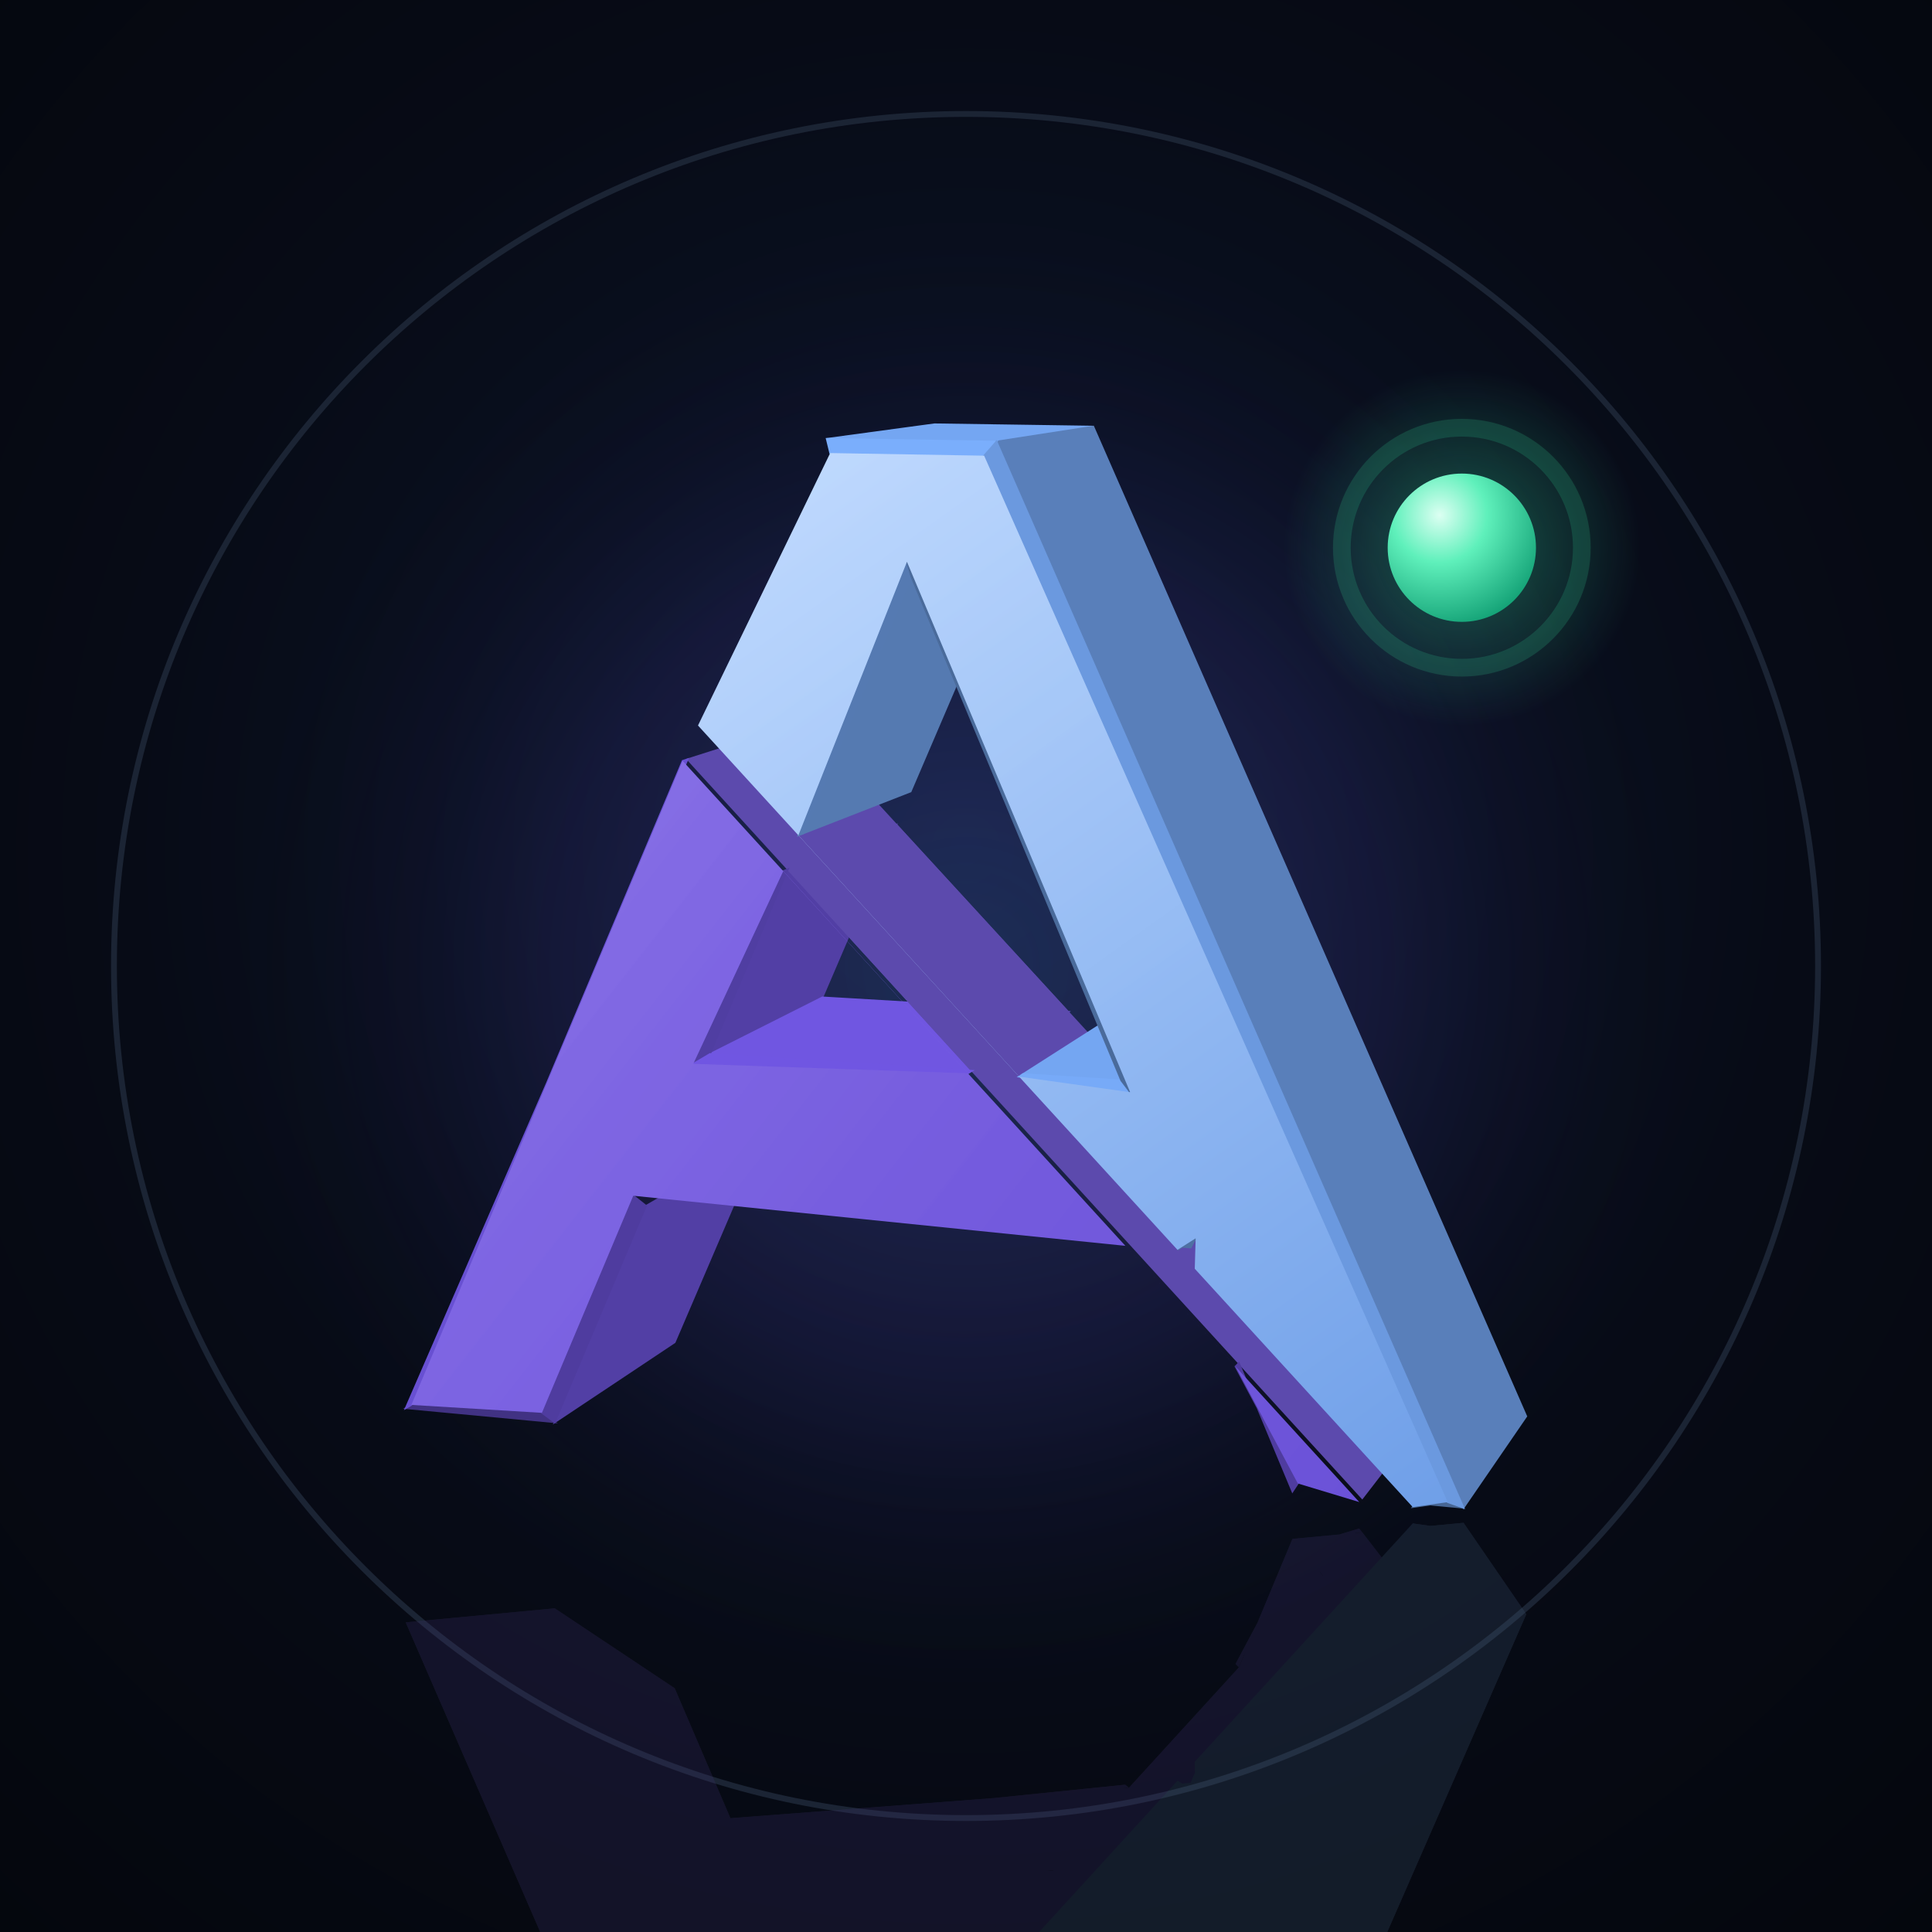
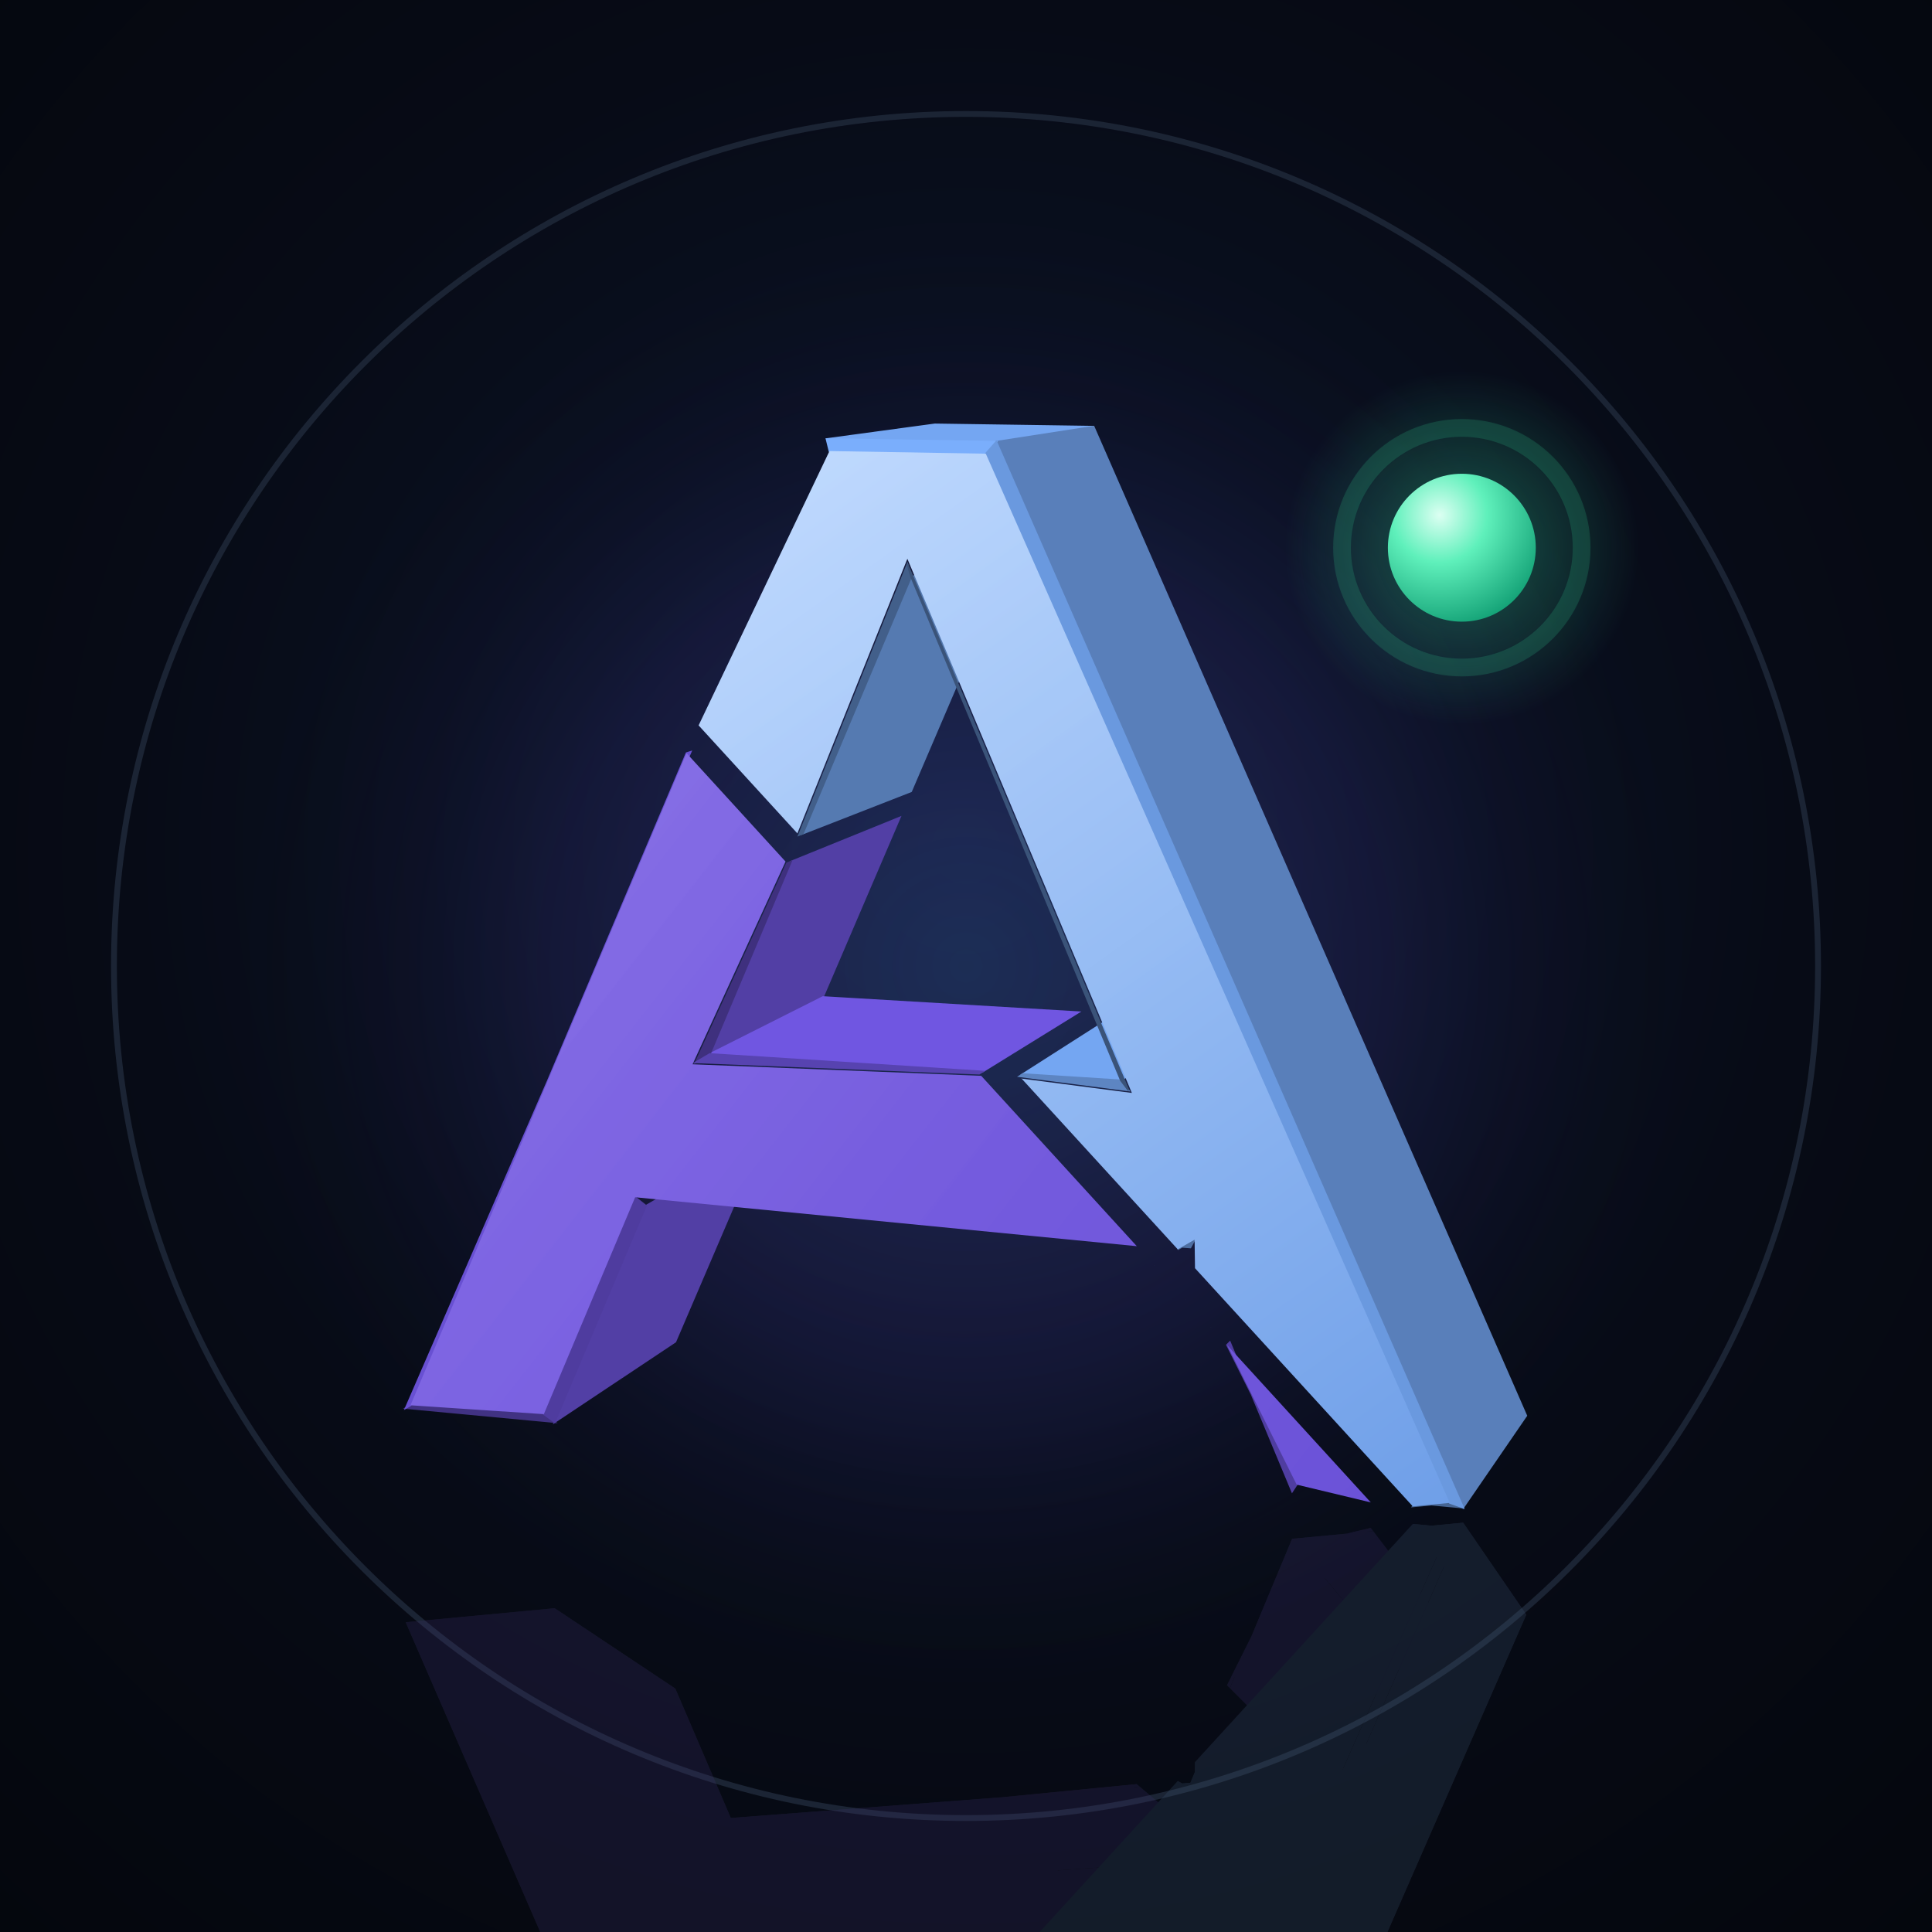
<svg xmlns="http://www.w3.org/2000/svg" width="1024" height="1024" viewBox="0 0 1024 1024">
  <defs>
    <radialGradient id="bgGrad" cx="0.5" cy="0.44" r="0.78">
      <stop offset="0" stop-color="#0d1730" />
      <stop offset="0.55" stop-color="#070b16" />
      <stop offset="1" stop-color="#04060c" />
    </radialGradient>
    <radialGradient id="halo" cx="0.5" cy="0.5" r="0.5">
      <stop offset="0" stop-color="#4f7bd6" stop-opacity="0.24" />
      <stop offset="0.55" stop-color="#7a5cff" stop-opacity="0.09" />
      <stop offset="1" stop-color="#000000" stop-opacity="0" />
    </radialGradient>
    <radialGradient id="dotG" cx="0.35" cy="0.28" r="0.80">
      <stop offset="0" stop-color="#dcfff2" />
      <stop offset="0.40" stop-color="#5ff0bb" />
      <stop offset="1" stop-color="#0f9d72" />
    </radialGradient>
    <radialGradient id="dotHalo" cx="0.5" cy="0.5" r="0.5">
      <stop offset="0.42" stop-color="#34d399" stop-opacity="0.22" />
      <stop offset="1" stop-color="#34d399" stop-opacity="0" />
    </radialGradient>
    <linearGradient id="fadeReflect" x1="0" y1="0" x2="0" y2="1">
      <stop offset="0" stop-color="#ffffff" stop-opacity="0.80" />
      <stop offset="0.45" stop-color="#ffffff" stop-opacity="0.16" />
      <stop offset="1" stop-color="#ffffff" stop-opacity="0" />
    </linearGradient>
    <mask id="fadeReflect">
      <rect width="1024" height="1024" fill="url(#fadeReflect)" />
    </mask>
-     <linearGradient id="fg20" gradientUnits="userSpaceOnUse" x1="218.0" y1="403.3" x2="720.4" y2="796.1">
+     <linearGradient id="fg17" gradientUnits="userSpaceOnUse" x1="217.6" y1="399.2" x2="726.6" y2="796.3">
      <stop offset="0" stop-color="#8168e6" />
      <stop offset="1" stop-color="#6b52d8" />
    </linearGradient>
-     <linearGradient id="sh20" gradientUnits="userSpaceOnUse" x1="218.0" y1="403.3" x2="609.9" y2="709.7">
+     <linearGradient id="sh17" gradientUnits="userSpaceOnUse" x1="217.6" y1="399.2" x2="614.6" y2="708.9">
      <stop offset="0" stop-color="#ffffff" stop-opacity="0.10" />
      <stop offset="0.38" stop-color="#ffffff" stop-opacity="0.03" />
      <stop offset="0.75" stop-color="#ffffff" stop-opacity="0" />
    </linearGradient>
-     <mask id="mh23">
+     <mask id="mh20">
      <rect width="1024" height="1024" fill="#ffffff" />
-       <path d="M513.00,568.89 L367.46,563.86 L415.15,461.71 Z" fill="#000000" />
+       <path d="M519.01,569.06 L368.76,563.06 L417.16,457.53 Z" fill="#000000" stroke="#000000" stroke-width="2.2" />
    </mask>
-     <linearGradient id="fg43" gradientUnits="userSpaceOnUse" x1="369.9" y1="240.1" x2="767.3" y2="798.8">
+     <linearGradient id="fg37" gradientUnits="userSpaceOnUse" x1="370.3" y1="239.1" x2="768.4" y2="798.4">
      <stop offset="0" stop-color="#bcd8ff" />
      <stop offset="1" stop-color="#6f9fe8" />
    </linearGradient>
-     <linearGradient id="sh43" gradientUnits="userSpaceOnUse" x1="369.9" y1="240.1" x2="679.9" y2="675.9">
+     <linearGradient id="sh37" gradientUnits="userSpaceOnUse" x1="370.3" y1="239.1" x2="680.8" y2="675.4">
      <stop offset="0" stop-color="#ffffff" stop-opacity="0.10" />
      <stop offset="0.38" stop-color="#ffffff" stop-opacity="0.03" />
      <stop offset="0.75" stop-color="#ffffff" stop-opacity="0" />
    </linearGradient>
    <mask id="mh0">
      <rect width="1024" height="1024" fill="#ffffff" />
-       <path d="M480.70,297.76 L599.02,578.91 L540.14,570.64 L423.16,442.72 Z" fill="#000000" />
+       <path d="M480.95,299.06 L598.15,577.94 L540.34,570.43 L423.45,442.61 Z" fill="#000000" stroke="#000000" stroke-width="2.2" />
    </mask>
  </defs>
  <rect width="1024" height="1024" fill="url(#bgGrad)" />
  <circle cx="512" cy="512" r="451.6" fill="none" stroke="#1b2434" stroke-width="3.1" />
  <circle cx="512" cy="512" r="409.6" fill="url(#halo)" />
  <g opacity="0.26">
    <g mask="url(#fadeReflect)">
-       <path d="M357.60,894.81 L283.18,901.28 L215.04,859.88 L294.02,852.45 Z" fill="#3a2f67" />
-       <path d="M403.68,1002.29 L357.60,894.81 L294.02,852.45 L342.41,967.10 Z" fill="#3a2f67" />
-       <path d="M283.18,901.28 L425.41,1223.19 L364.42,1203.79 L215.04,859.88 Z" fill="#3a2f67" />
-       <path d="M758.87,859.92 L724.32,862.92 L697.97,926.27 L643.73,985.35 L403.68,1002.29 L357.60,894.81 L283.18,901.28 L425.41,1223.19 Z M566.13,1069.89 L435.89,1077.60 L475.08,1169.08 Z" fill="#3a2f67" />
-       <path d="M287.23,857.40 L218.03,861.60 L215.04,859.88 L294.02,852.45 Z" fill="#3a2f67" />
-       <path d="M435.89,1077.60 L475.08,1169.08 L417.62,1145.53 L376.30,1047.59 Z" fill="#3a2f67" />
-       <path d="M643.73,985.35 L403.68,1002.29 L342.41,967.10 L598.41,947.54 Z" fill="#3a2f67" />
-       <path d="M495.28,1381.35 L579.47,1380.12 L808.96,855.56 L785.25,857.62 L678.00,974.27 L674.29,983.20 L669.48,983.54 L433.11,1240.63 Z M536.99,1313.56 L640.12,1065.51 L591.47,1068.39 L482.65,1186.75 Z" fill="#3b506e" />
-       <path d="M566.13,1069.89 L435.89,1077.60 L376.30,1047.59 L515.18,1038.68 Z" fill="#3a2f67" />
-       <path d="M475.08,1169.08 L566.13,1069.89 L515.18,1038.68 L417.62,1145.53 Z" fill="#3a2f67" />
-       <path d="M335.64,972.47 L287.23,857.40 L294.02,852.45 L342.41,967.10 Z" fill="#3a2f67" />
-       <path d="M591.47,1068.39 L482.65,1186.75 L425.61,1164.47 L542.25,1036.95 Z" fill="#3b506e" />
-       <path d="M669.48,983.54 L433.11,1240.63 L372.54,1222.48 L625.95,945.43 Z" fill="#3b506e" />
-       <path d="M425.41,1223.19 L758.87,859.92 L722.02,812.17 L364.42,1203.79 Z" fill="#3a2f67" />
-       <path d="M433.11,1240.63 L495.28,1381.35 L438.19,1373.62 L372.54,1222.48 Z" fill="#3b506e" />
-       <path d="M218.03,861.60 L361.81,1202.95 L364.42,1203.79 L215.04,859.88 Z" fill="#3a2f67" />
-       <path d="M482.65,1186.75 L536.99,1313.56 L483.03,1300.61 L425.61,1164.47 Z" fill="#3b506e" />
-       <path d="M697.97,926.27 L643.73,985.35 L598.41,947.54 L656.62,883.79 Z" fill="#3a2f67" />
-       <path d="M640.12,1065.51 L591.47,1068.39 L542.25,1036.95 L594.26,1033.61 Z" fill="#3b506e" />
-       <path d="M724.32,862.92 L697.97,926.27 L656.62,883.79 L685.02,815.65 Z" fill="#3a2f67" />
-       <path d="M674.29,983.20 L669.48,983.54 L625.95,945.43 L631.09,945.04 Z" fill="#3b506e" />
-       <path d="M678.00,974.27 L674.29,983.20 L631.09,945.04 L635.09,935.44 Z" fill="#3b506e" />
-       <path d="M758.87,859.92 L724.32,862.92 L685.02,815.65 L722.02,812.17 Z" fill="#3a2f67" />
-       <path d="M536.99,1313.56 L640.12,1065.51 L594.26,1033.61 L483.03,1300.61 Z" fill="#3b506e" />
-       <path d="M785.25,857.62 L678.00,974.27 L635.09,935.44 L750.28,809.51 Z" fill="#3b506e" />
-       <path d="M808.96,855.56 L785.25,857.62 L750.28,809.51 L775.70,807.12 Z" fill="#3b506e" />
-       <path d="M495.28,1381.35 L579.47,1380.12 L528.17,1372.19 L438.19,1373.62 Z" fill="#3b506e" />
-       <path d="M579.47,1380.12 L808.96,855.56 L775.70,807.12 L528.17,1372.19 Z" fill="#3b506e" />
-       <path d="M367.46,1042.38 L415.15,1144.52 L417.62,1145.53 L376.30,1047.59 Z" fill="#3a2f67" />
-       <path d="M596.47,945.92 L335.64,972.47 L342.41,967.10 L598.41,947.54 Z" fill="#3a2f67" />
-       <path d="M513.00,1037.34 L367.46,1042.38 L376.30,1047.59 L515.18,1038.68 Z" fill="#3a2f67" />
-       <path d="M369.95,1221.70 L440.02,1366.09 L438.19,1373.62 L372.54,1222.48 Z" fill="#3b506e" />
-       <path d="M423.16,1163.52 L480.70,1308.47 L483.03,1300.61 L425.61,1164.47 Z" fill="#3b506e" />
-       <path d="M599.02,1027.32 L540.14,1035.60 L542.25,1036.95 L594.26,1033.61 Z" fill="#3b506e" />
-       <path d="M687.87,819.96 L654.84,881.97 L656.62,883.79 L685.02,815.65 Z" fill="#3a2f67" />
-       <path d="M633.72,949.90 L624.08,943.80 L625.95,945.43 L631.09,945.04 Z" fill="#3b506e" />
-       <path d="M633.25,933.77 L633.72,949.90 L631.09,945.04 L635.09,935.44 Z" fill="#3b506e" />
-       <path d="M720.44,810.12 L687.87,819.96 L685.02,815.65 L722.02,812.17 Z" fill="#3a2f67" />
-       <path d="M480.70,1308.47 L599.02,1027.32 L594.26,1033.61 L483.03,1300.61 Z" fill="#3b506e" />
-       <path d="M720.44,810.12 L687.87,819.96 L654.84,881.97 L596.47,945.92 L335.64,972.47 L287.23,857.40 L218.03,861.60 L361.81,1202.95 Z M513.00,1037.34 L367.46,1042.38 L415.15,1144.52 Z" fill="#3a2f67" />
-       <path d="M767.32,810.08 L748.78,807.44 L750.28,809.51 L775.70,807.12 Z" fill="#3b506e" />
-       <path d="M440.02,1366.09 L521.61,1364.71 L528.17,1372.19 L438.19,1373.62 Z" fill="#3b506e" />
-       <path d="M521.61,1364.71 L767.32,810.08 L775.70,807.12 L528.17,1372.19 Z" fill="#3b506e" />
-       <path d="M440.02,1366.09 L521.61,1364.71 L767.32,810.08 L748.78,807.44 L633.25,933.77 L633.72,949.90 L624.08,943.80 L369.95,1221.70 Z M480.70,1308.47 L599.02,1027.32 L540.14,1035.60 L423.16,1163.52 Z" fill="#3b506e" />
+       <path d="M357.94,895.00 L283.57,901.47 L215.04,859.83 L293.99,852.40 Z" fill="#3a2f67" />
+       <path d="M403.98,1002.41 L357.94,895.00 L293.99,852.40 L342.36,967.01 Z" fill="#3a2f67" />
+       <path d="M283.57,901.47 L427.34,1226.87 L366.09,1207.62 L215.04,859.83 Z" fill="#3a2f67" />
+       <path d="M764.54,859.65 L724.38,863.14 L693.78,936.71 L649.35,985.09 L403.98,1002.41 L357.94,895.00 L283.57,901.47 L427.34,1226.87 Z M571.72,1069.63 L436.17,1077.66 L476.95,1172.84 Z" fill="#3a2f67" />
+       <path d="M288.25,856.59 L217.57,861.29 L215.04,859.83 L293.99,852.40 Z" fill="#3a2f67" />
+       <path d="M436.17,1077.66 L476.95,1172.84 L419.24,1149.43 L376.24,1047.48 Z" fill="#3a2f67" />
+       <path d="M649.35,985.09 L403.98,1002.41 L342.36,967.01 L604.15,947.00 Z" fill="#3a2f67" />
+       <path d="M495.52,1381.18 L579.65,1379.95 L808.96,855.79 L785.27,857.85 L678.10,974.41 L674.39,983.33 L669.59,983.67 L433.39,1240.57 Z M537.19,1313.45 L640.25,1065.58 L591.63,1068.46 L482.90,1186.72 Z" fill="#3b506e" />
+       <path d="M571.72,1069.63 L436.17,1077.66 L376.24,1047.48 L520.85,1038.20 Z" fill="#3a2f67" />
+       <path d="M336.64,971.55 L288.25,856.59 L293.99,852.40 L342.36,967.01 Z" fill="#3a2f67" />
+       <path d="M433.39,1240.57 L495.52,1381.18 L438.09,1373.40 L372.47,1222.31 Z" fill="#3b506e" />
+       <path d="M217.57,861.29 L363.88,1206.93 L366.09,1207.62 L215.04,859.83 Z" fill="#3a2f67" />
+       <path d="M482.90,1186.72 L537.19,1313.45 L482.92,1300.42 L425.52,1164.32 Z" fill="#3b506e" />
+       <path d="M640.25,1065.58 L591.63,1068.46 L542.12,1036.83 L594.12,1033.49 Z" fill="#3b506e" />
+       <path d="M724.38,863.14 L693.78,936.71 L651.85,894.78 L684.85,815.60 Z" fill="#3a2f67" />
+       <path d="M674.39,983.33 L669.59,983.67 L625.80,945.34 L630.94,944.95 Z" fill="#3b506e" />
+       <path d="M678.10,974.41 L674.39,983.33 L630.94,944.95 L634.94,935.35 Z" fill="#3b506e" />
+       <path d="M764.54,859.65 L724.38,863.14 L684.85,815.60 L727.88,811.55 Z" fill="#3a2f67" />
+       <path d="M537.19,1313.45 L640.25,1065.58 L594.12,1033.49 L482.92,1300.42 Z" fill="#3b506e" />
+       <path d="M808.96,855.79 L785.27,857.85 L750.09,809.45 L775.51,807.06 Z" fill="#3b506e" />
+       <path d="M495.52,1381.18 L579.65,1379.95 L528.05,1371.97 L438.09,1373.40 Z" fill="#3b506e" />
+       <path d="M579.65,1379.95 L808.96,855.79 L775.51,807.06 L528.05,1371.97 Z" fill="#3b506e" />
+       <path d="M368.76,1043.07 L417.16,1148.59 L419.24,1149.43 L376.24,1047.48 Z" fill="#3a2f67" />
+       <path d="M602.52,945.62 L336.64,971.55 L342.36,967.01 L604.15,947.00 Z" fill="#3a2f67" />
+       <path d="M519.01,1037.06 L368.76,1043.07 L376.24,1047.48 L520.85,1038.20 Z" fill="#3a2f67" />
+       <path d="M370.28,1221.66 L439.64,1367.04 L438.09,1373.40 L372.47,1222.31 Z" fill="#3b506e" />
+       <path d="M423.45,1163.51 L480.95,1307.06 L482.92,1300.42 L425.52,1164.32 Z" fill="#3b506e" />
+       <path d="M598.15,1028.18 L540.34,1035.69 L542.12,1036.83 L594.12,1033.49 Z" fill="#3b506e" />
+       <path d="M687.26,819.24 L650.34,893.26 L651.85,894.78 L684.85,815.60 Z" fill="#3a2f67" />
+       <path d="M633.16,949.06 L624.22,943.96 L625.80,945.34 L630.94,944.95 Z" fill="#3b506e" />
+       <path d="M633.38,933.94 L633.16,949.06 L630.94,944.95 L634.94,935.35 Z" fill="#3b506e" />
+       <path d="M726.55,809.81 L687.26,819.24 L684.85,815.60 L727.88,811.55 Z" fill="#3a2f67" />
+       <path d="M480.95,1307.06 L598.15,1028.18 L594.12,1033.49 L482.92,1300.42 Z" fill="#3b506e" />
+       <path d="M726.55,809.81 L687.26,819.24 L650.34,893.26 L602.52,945.62 L336.64,971.55 L288.25,856.59 L217.57,861.29 L363.88,1206.93 Z M519.01,1037.06 L368.76,1043.07 L417.16,1148.59 Z" fill="#3a2f67" />
+       <path d="M768.42,809.56 L748.82,807.71 L750.09,809.45 L775.51,807.06 Z" fill="#3b506e" />
+       <path d="M439.64,1367.04 L522.49,1365.65 L528.05,1371.97 L438.09,1373.40 Z" fill="#3b506e" />
+       <path d="M522.49,1365.65 L768.42,809.56 L775.51,807.06 L528.05,1371.97 Z" fill="#3b506e" />
+       <path d="M439.64,1367.04 L522.49,1365.65 L768.42,809.56 L748.82,807.71 L633.38,933.94 L633.16,949.06 L624.22,943.96 L370.28,1221.66 Z M480.95,1307.06 L598.15,1028.18 L540.34,1035.69 L423.45,1163.51 Z" fill="#3b506e" />
    </g>
  </g>
-   <path d="M403.68,603.94 L357.60,711.43 L294.02,753.79 L342.41,639.13 Z" fill="#523fa5" stroke="#523fa5" stroke-width="0.9" />
-   <path d="M287.23,748.83 L218.03,744.63 L215.04,746.35 L294.02,753.79 Z" fill="#413283" stroke="#413283" stroke-width="0.9" />
-   <path d="M435.89,528.63 L475.08,437.16 L417.62,460.70 L376.30,558.64 Z" fill="#523fa5" stroke="#523fa5" stroke-width="0.9" />
-   <path d="M566.13,536.34 L435.89,528.63 L376.30,558.64 L515.18,567.55 Z" fill="#7056e1" stroke="#7056e1" stroke-width="0.9" />
-   <path d="M475.08,437.16 L566.13,536.34 L515.18,567.55 L417.62,460.70 Z" fill="#5c4aad" stroke="#5c4aad" stroke-width="0.9" />
-   <path d="M335.64,633.77 L287.23,748.83 L294.02,753.79 L342.41,639.13 Z" fill="#4f3c9f" stroke="#4f3c9f" stroke-width="0.9" />
-   <path d="M425.41,383.04 L758.87,746.32 L722.02,794.07 L364.42,402.45 Z" fill="#5c4aad" stroke="#5c4aad" stroke-width="0.9" />
-   <path d="M218.03,744.63 L361.81,403.28 L364.42,402.45 L215.04,746.35 Z" fill="#6850d2" stroke="#6850d2" stroke-width="0.9" />
-   <path d="M367.46,563.86 L415.15,461.71 L417.62,460.70 L376.30,558.64 Z" fill="#503ea2" stroke="#503ea2" stroke-width="0.9" />
-   <path d="M513.00,568.89 L367.46,563.86 L376.30,558.64 L515.18,567.55 Z" fill="#7056e2" stroke="#7056e2" stroke-width="0.9" />
-   <path d="M687.87,786.27 L654.84,724.27 L656.62,722.44 L685.02,790.58 Z" fill="#4f3c9f" stroke="#4f3c9f" stroke-width="0.9" />
-   <path d="M720.44,796.12 L687.87,786.27 L654.84,724.27 L596.47,660.32 L335.64,633.77 L287.23,748.83 L218.03,744.63 L361.81,403.28 Z" fill="url(#fg20)" mask="url(#mh23)" />
-   <path d="M720.44,796.12 L687.87,786.27 L654.84,724.27 L596.47,660.32 L335.64,633.77 L287.23,748.83 L218.03,744.63 L361.81,403.28 Z" fill="url(#sh20)" mask="url(#mh23)" />
-   <path d="M482.65,419.49 L536.99,292.67 L483.03,305.62 L425.61,441.76 Z" fill="#557ab1" stroke="#557ab1" stroke-width="0.9" />
-   <path d="M640.12,540.72 L591.47,537.84 L542.25,569.29 L594.26,572.62 Z" fill="#74a6f2" stroke="#74a6f2" stroke-width="0.9" />
-   <path d="M495.28,224.88 L579.47,226.11 L528.17,234.05 L438.19,232.62 Z" fill="#74a6f2" stroke="#74a6f2" stroke-width="0.9" />
-   <path d="M579.47,226.11 L808.96,750.67 L775.70,799.12 L528.17,234.05 Z" fill="#597fba" stroke="#597fba" stroke-width="0.9" />
-   <path d="M423.16,442.72 L480.70,297.76 L483.03,305.62 L425.61,441.76 Z" fill="#557ab2" stroke="#557ab2" stroke-width="0.9" />
-   <path d="M599.02,578.91 L540.14,570.64 L542.25,569.29 L594.26,572.62 Z" fill="#77aaf8" stroke="#77aaf8" stroke-width="0.9" />
-   <path d="M633.72,656.33 L624.08,662.44 L625.95,660.80 L631.09,661.19 Z" fill="#4e70a3" stroke="#4e70a3" stroke-width="0.9" />
-   <path d="M480.70,297.76 L599.02,578.91 L594.26,572.62 L483.03,305.62 Z" fill="#4a6b9b" stroke="#4a6b9b" stroke-width="0.9" />
-   <path d="M767.32,796.16 L748.78,798.79 L750.28,796.72 L775.70,799.12 Z" fill="#476694" stroke="#476694" stroke-width="0.9" />
-   <path d="M440.02,240.14 L521.61,241.53 L528.17,234.05 L438.19,232.62 Z" fill="#7aaefc" stroke="#7aaefc" stroke-width="0.9" />
-   <path d="M521.61,241.53 L767.32,796.16 L775.70,799.12 L528.17,234.05 Z" fill="#6b99df" stroke="#6b99df" stroke-width="0.9" />
-   <path d="M440.02,240.14 L521.61,241.53 L767.32,796.16 L748.78,798.79 L633.25,672.46 L633.72,656.33 L624.08,662.44 L369.95,384.53 Z" fill="url(#fg43)" mask="url(#mh0)" />
-   <path d="M440.02,240.14 L521.61,241.53 L767.32,796.16 L748.78,798.79 L633.25,672.46 L633.72,656.33 L624.08,662.44 L369.95,384.53 Z" fill="url(#sh43)" mask="url(#mh0)" />
-   <circle cx="774.8" cy="290.3" r="94.2" fill="url(#dotHalo)" />
-   <circle cx="774.8" cy="290.3" r="39.3" fill="url(#dotG)" />
-   <circle cx="774.8" cy="290.3" r="63.6" fill="none" stroke="#34d399" stroke-opacity="0.18" stroke-width="9.4" />
+   <path d="M403.98,603.72 L357.94,711.12 L293.99,753.72 L342.36,639.11 Z" fill="#523fa5" stroke="#523fa5" stroke-width="0.9" />
+   <path d="M288.25,749.53 L217.57,744.83 L215.04,746.29 L293.99,753.72 Z" fill="#413283" stroke="#413283" stroke-width="0.9" />
+   <path d="M436.17,528.46 L476.95,433.28 L419.24,456.69 L376.24,558.64 Z" fill="#523fa5" stroke="#523fa5" stroke-width="0.9" />
+   <path d="M571.72,536.49 L436.17,528.46 L376.24,558.64 L520.85,567.93 Z" fill="#7056e1" stroke="#7056e1" stroke-width="0.9" />
+   <path d="M336.64,634.57 L288.25,749.53 L293.99,753.72 L342.36,639.11 Z" fill="#4f3c9f" stroke="#4f3c9f" stroke-width="0.9" />
+   <path d="M217.57,744.83 L363.88,399.19 L366.09,398.50 L215.04,746.29 Z" fill="#6850d2" stroke="#6850d2" stroke-width="0.9" />
+   <path d="M368.76,563.06 L417.16,457.53 L419.24,456.69 L376.24,558.64 Z" fill="#3f307e" stroke="#3f307e" stroke-width="0.9" />
+   <path d="M519.01,569.06 L368.76,563.06 L376.24,558.64 L520.85,567.93 Z" fill="#5743b0" stroke="#5743b0" stroke-width="0.9" />
+   <path d="M687.26,786.88 L650.34,712.86 L651.85,711.35 L684.85,790.53 Z" fill="#4f3da0" stroke="#4f3da0" stroke-width="0.9" />
+   <path d="M726.55,796.31 L687.26,786.88 L650.34,712.86 L602.52,660.50 L336.64,634.57 L288.25,749.53 L217.57,744.83 L363.88,399.19 Z" fill="url(#fg17)" mask="url(#mh20)" />
+   <path d="M726.55,796.31 L687.26,786.88 L650.34,712.86 L602.52,660.50 L336.64,634.57 L288.25,749.53 L217.57,744.83 L363.88,399.19 Z" fill="url(#sh17)" mask="url(#mh20)" />
+   <path d="M482.90,419.40 L537.19,292.68 L482.92,305.70 L425.52,441.80 Z" fill="#557ab1" stroke="#557ab1" stroke-width="0.9" />
+   <path d="M640.25,540.54 L591.63,537.67 L542.12,569.29 L594.12,572.63 Z" fill="#74a6f2" stroke="#74a6f2" stroke-width="0.9" />
+   <path d="M495.52,224.94 L579.65,226.17 L528.05,234.15 L438.09,232.72 Z" fill="#74a6f2" stroke="#74a6f2" stroke-width="0.9" />
+   <path d="M579.65,226.17 L808.96,750.33 L775.51,799.06 L528.05,234.15 Z" fill="#597fba" stroke="#597fba" stroke-width="0.9" />
+   <path d="M423.45,442.61 L480.95,299.06 L482.92,305.70 L425.52,441.80 Z" fill="#425f8a" stroke="#425f8a" stroke-width="0.9" />
+   <path d="M598.15,577.94 L540.34,570.43 L542.12,569.29 L594.12,572.63 Z" fill="#5d85c2" stroke="#5d85c2" stroke-width="0.9" />
+   <path d="M633.16,657.06 L624.22,662.16 L625.80,660.78 L630.94,661.17 Z" fill="#4d6ea1" stroke="#4d6ea1" stroke-width="0.9" />
+   <path d="M480.95,299.06 L598.15,577.94 L594.12,572.63 L482.92,305.70 Z" fill="#3a5379" stroke="#3a5379" stroke-width="0.9" />
+   <path d="M768.42,796.56 L748.82,798.42 L750.09,796.67 L775.51,799.06 Z" fill="#466593" stroke="#466593" stroke-width="0.9" />
+   <path d="M439.64,239.08 L522.49,240.47 L528.05,234.15 L438.09,232.72 Z" fill="#7aaefc" stroke="#7aaefc" stroke-width="0.9" />
+   <path d="M522.49,240.47 L768.42,796.56 L775.51,799.06 L528.05,234.15 Z" fill="#6a99df" stroke="#6a99df" stroke-width="0.9" />
+   <path d="M439.64,239.08 L522.49,240.47 L768.42,796.56 L748.82,798.42 L633.38,672.18 L633.16,657.06 L624.22,662.16 L370.28,384.47 Z" fill="url(#fg37)" mask="url(#mh0)" />
+   <path d="M439.64,239.08 L522.49,240.47 L768.42,796.56 L748.82,798.42 L633.38,672.18 L633.16,657.06 L624.22,662.16 L370.28,384.47 Z" fill="url(#sh37)" mask="url(#mh0)" />
+   <circle cx="774.8" cy="290.3" r="94.1" fill="url(#dotHalo)" />
+   <circle cx="774.8" cy="290.3" r="39.2" fill="url(#dotG)" />
+   <circle cx="774.8" cy="290.3" r="63.5" fill="none" stroke="#34d399" stroke-opacity="0.18" stroke-width="9.4" />
</svg>
